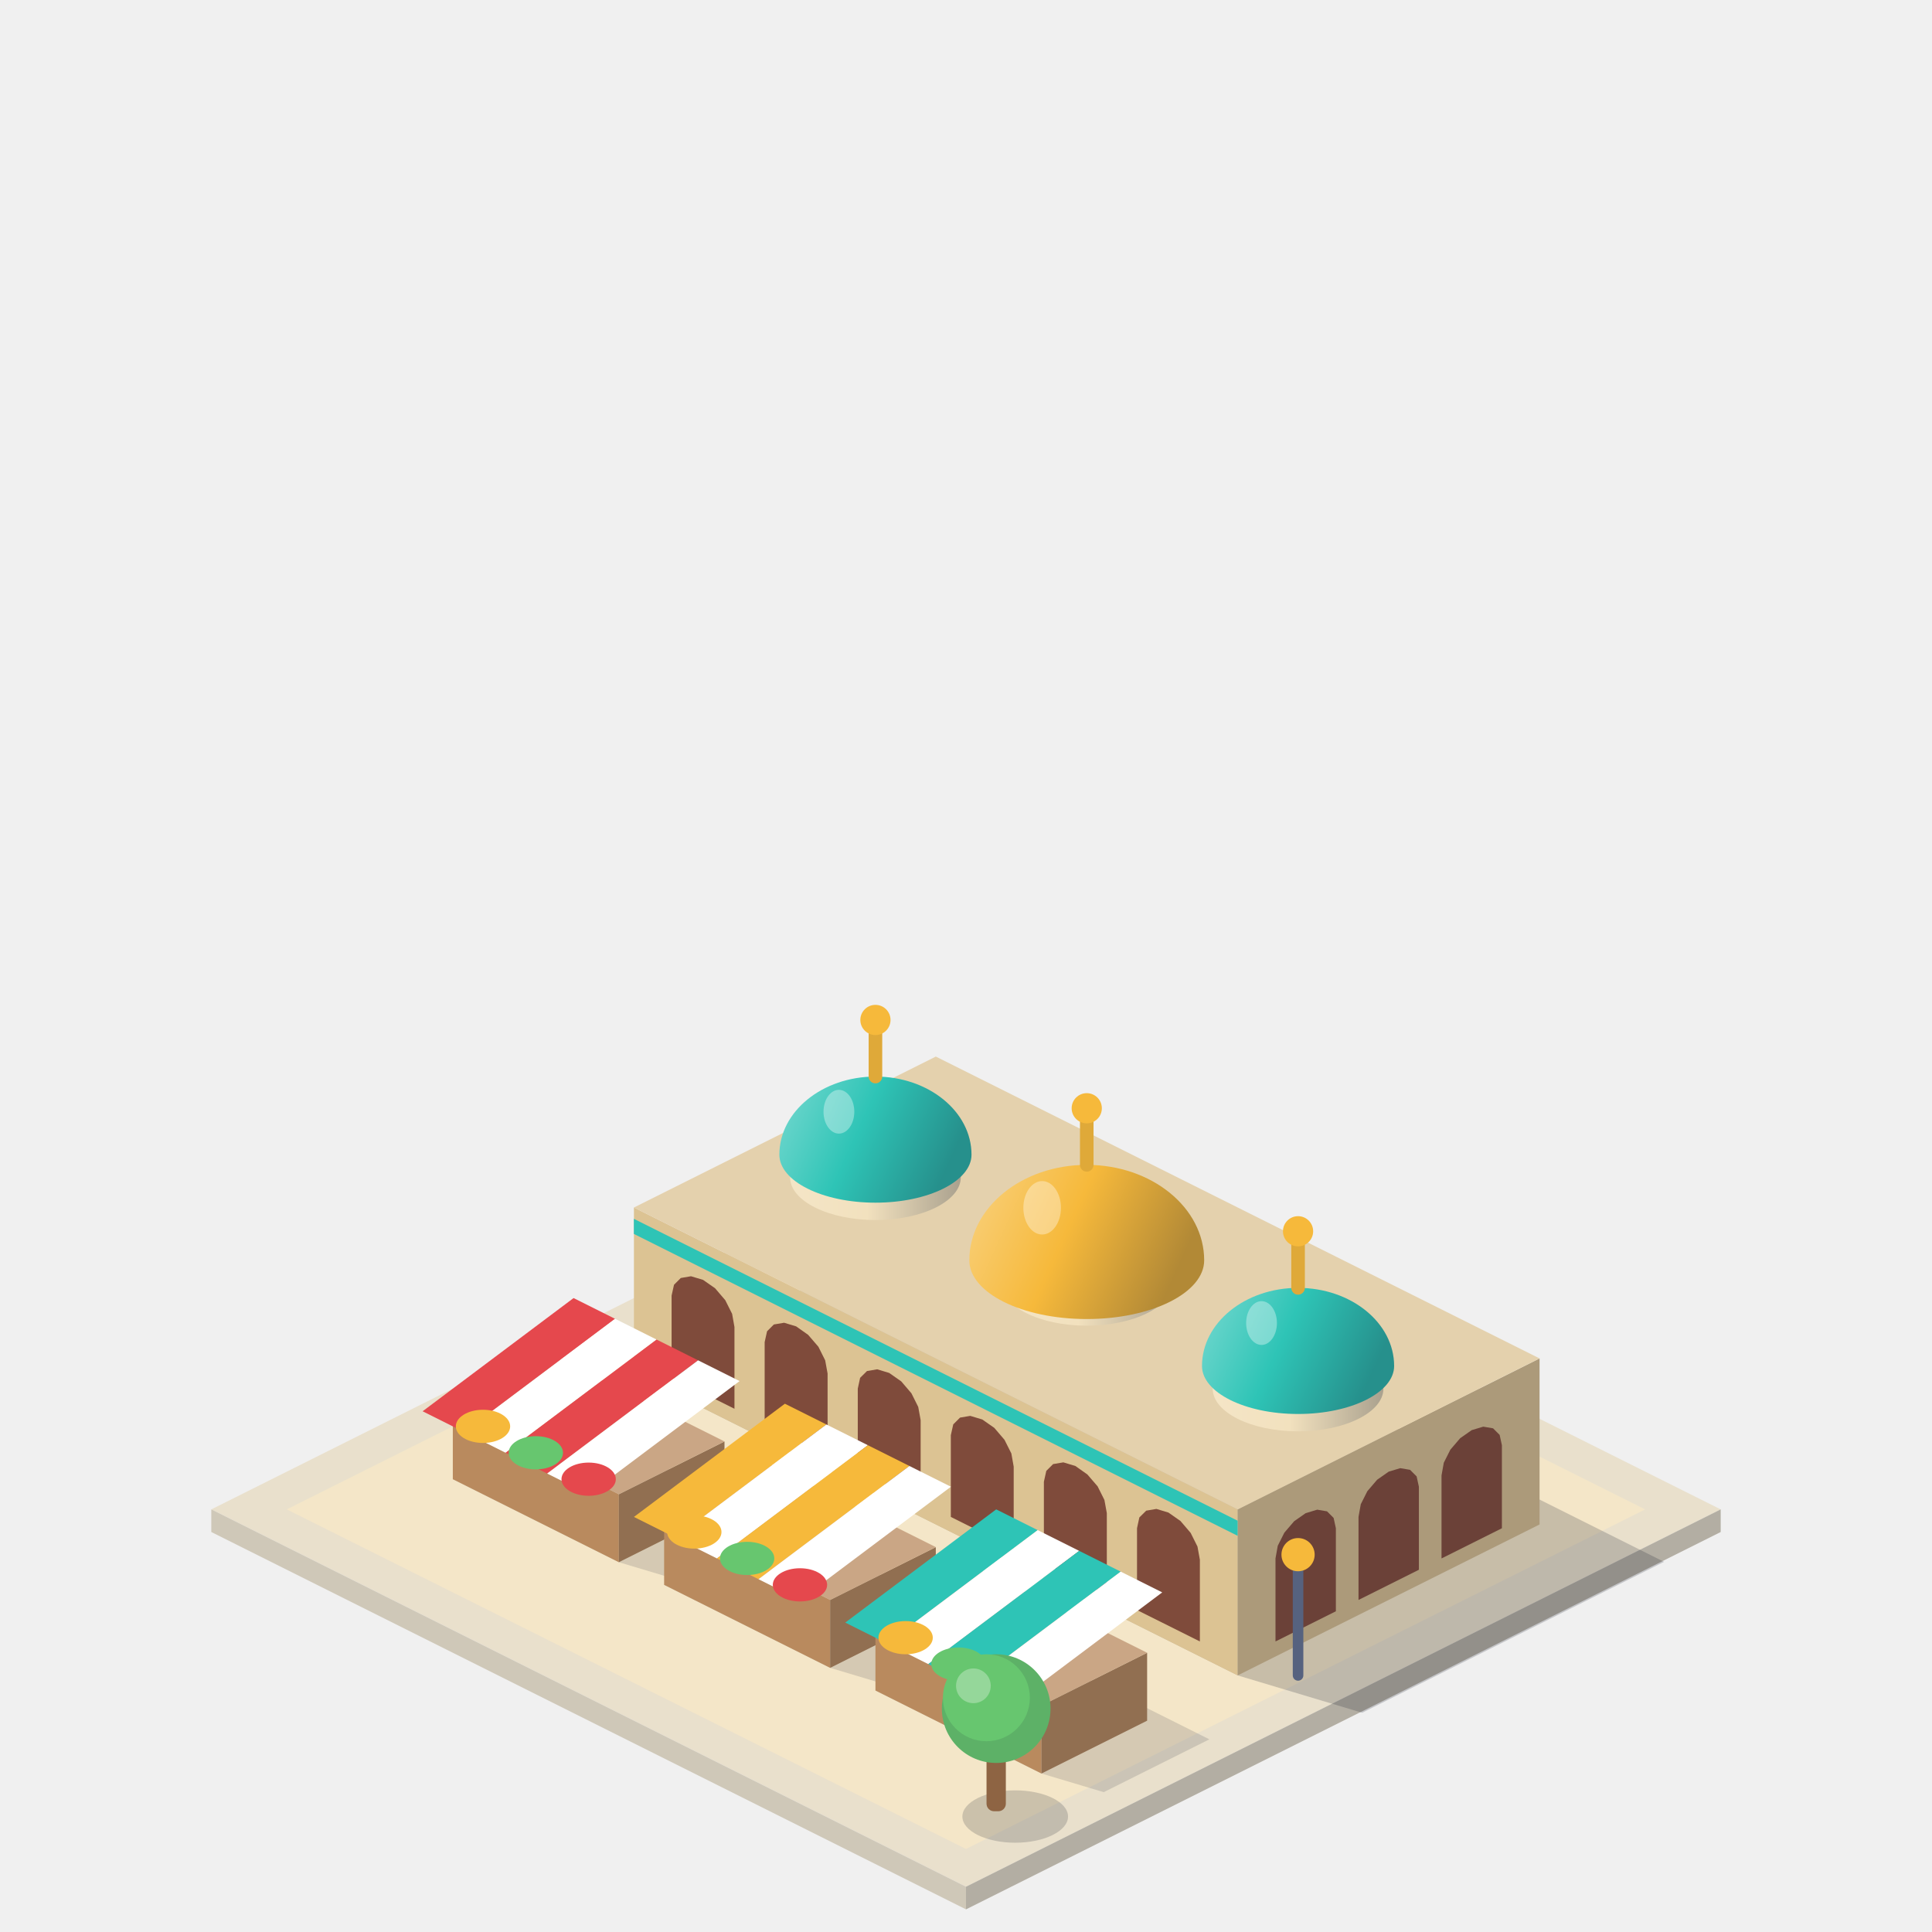
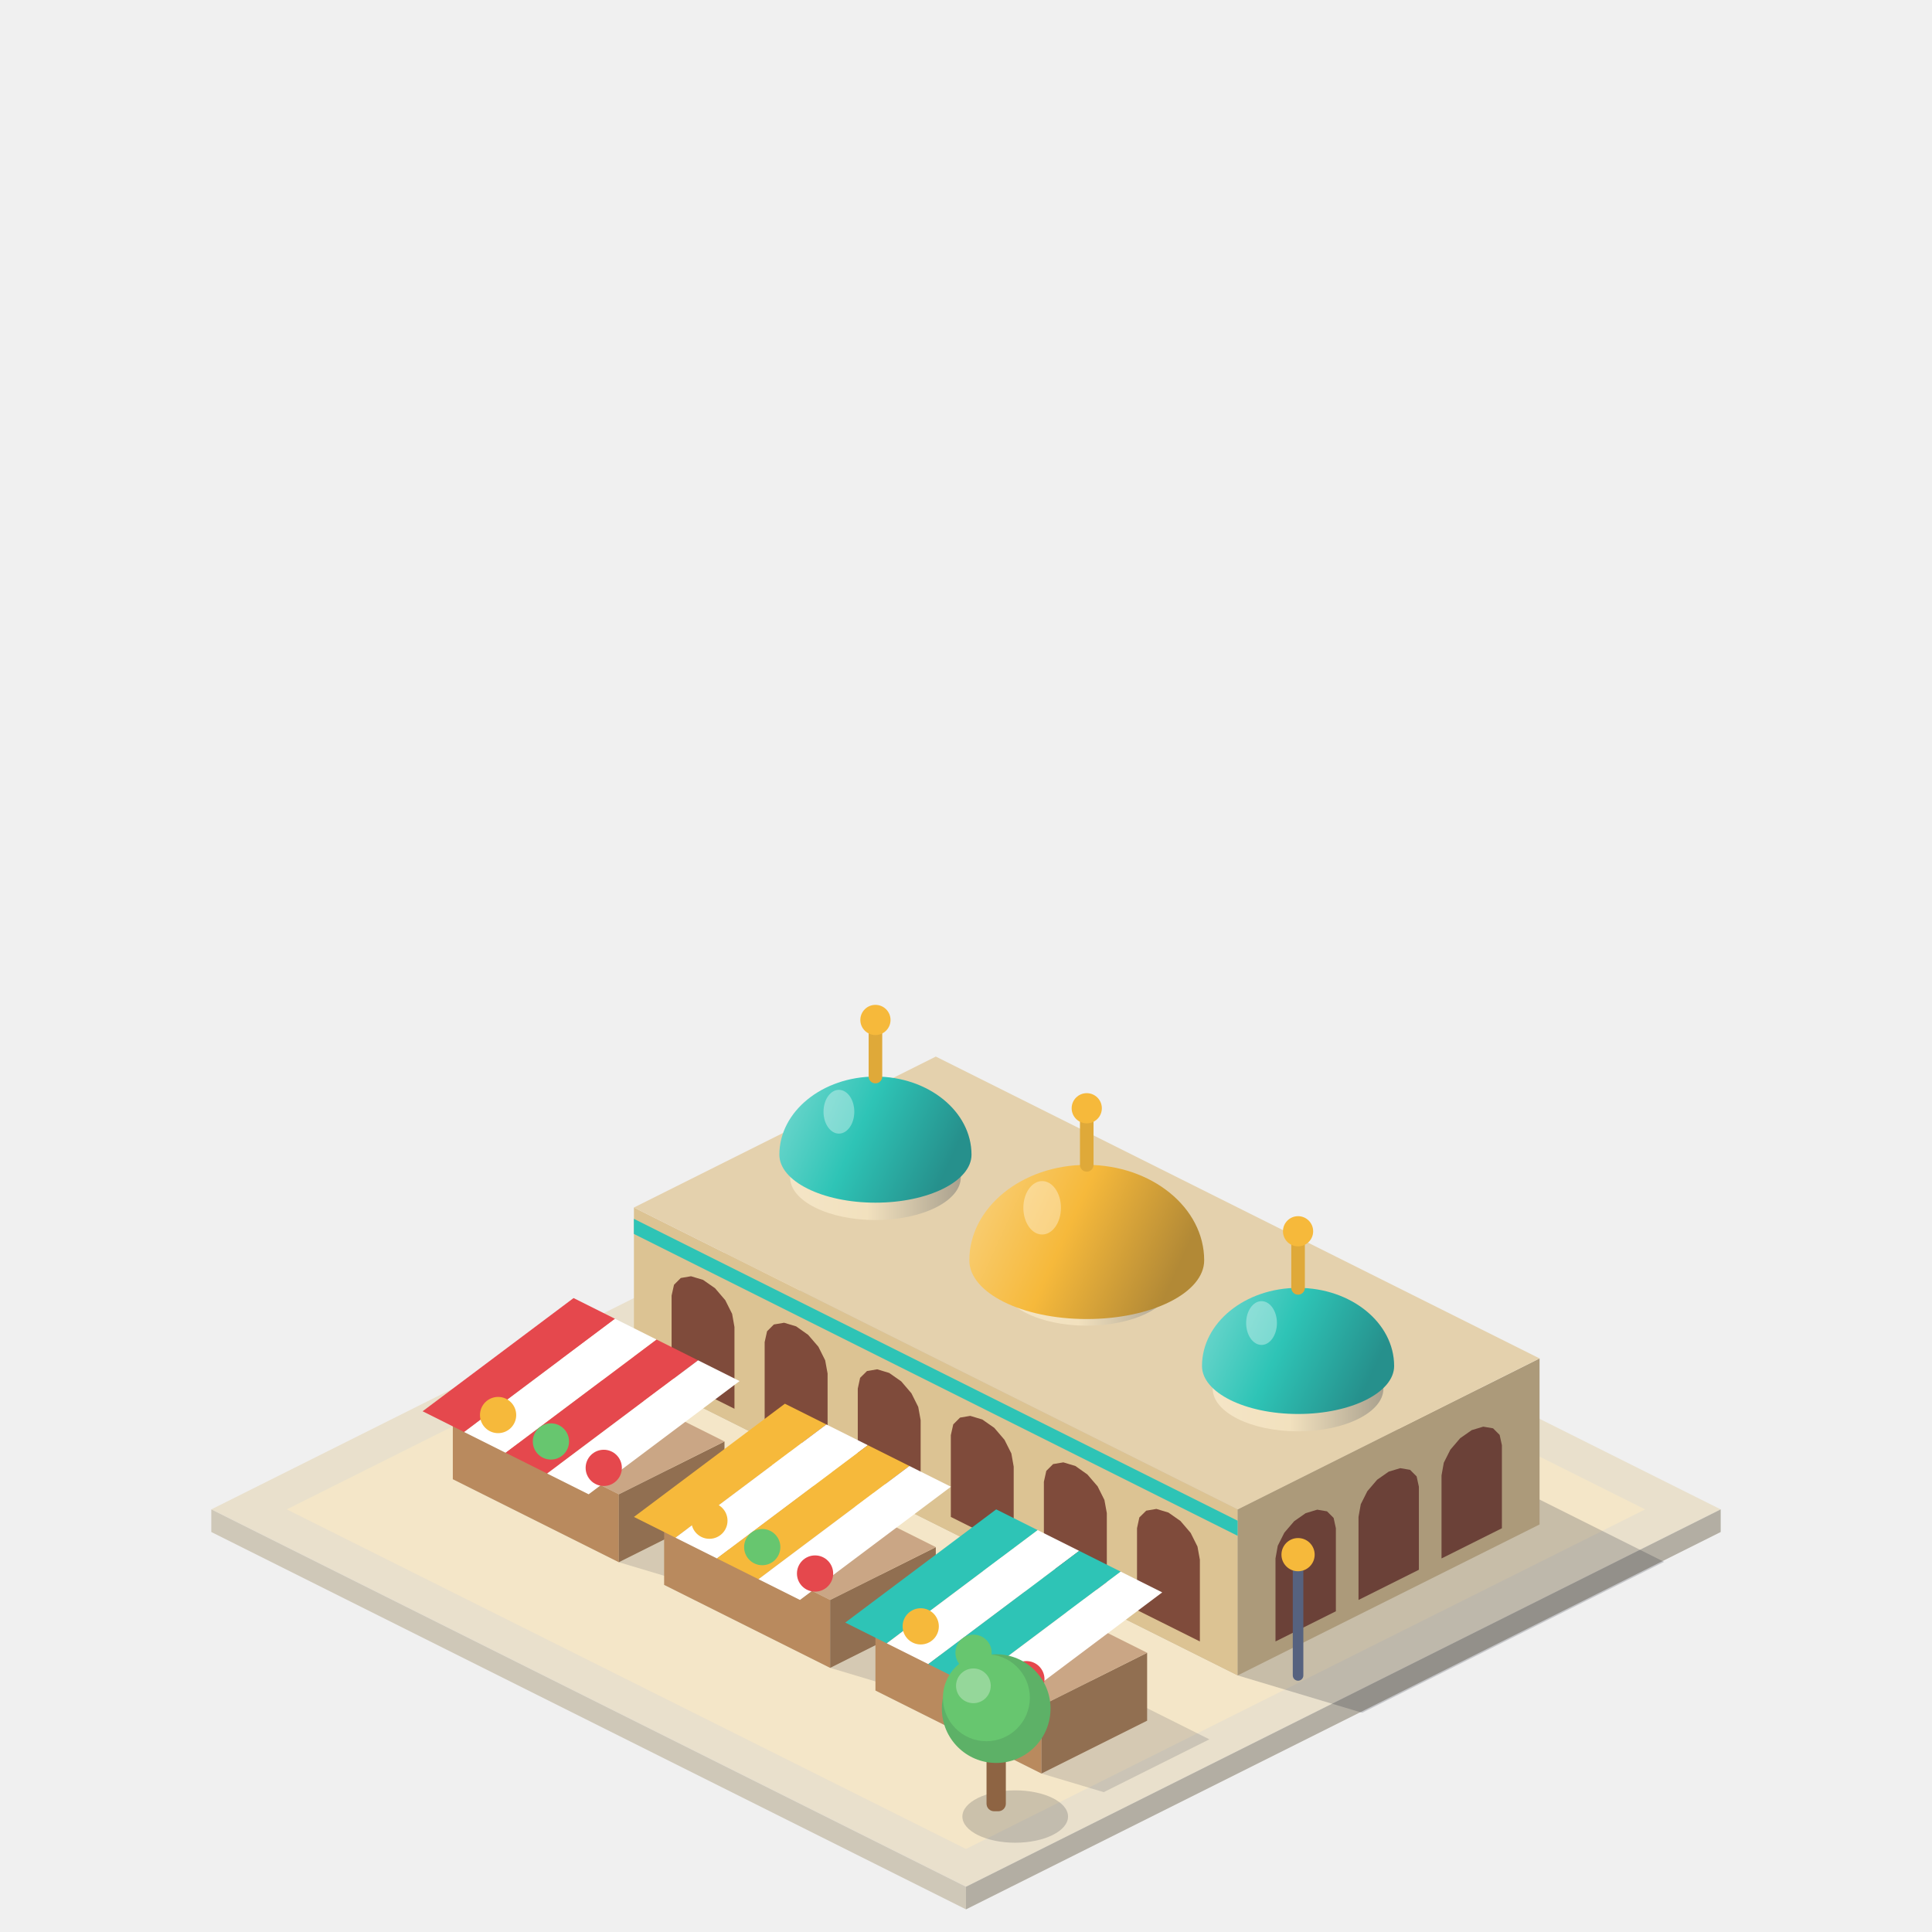
<svg xmlns="http://www.w3.org/2000/svg" width="256" height="256" viewBox="0 0 256 256">
  <defs>
    <linearGradient id="g1" x1="0" y1="0" x2="1" y2="0">
      <stop offset="0" stop-color="#F4E5C6" />
      <stop offset="0.45" stop-color="#F2E1BE" />
      <stop offset="1" stop-color="#AAA18E" />
    </linearGradient>
    <linearGradient id="g2" x1="0" y1="0" x2="1" y2="0.3">
      <stop offset="0" stop-color="#77D9D0" />
      <stop offset="0.5" stop-color="#2EC4B6" />
      <stop offset="1" stop-color="#26908C" />
    </linearGradient>
    <linearGradient id="g3" x1="0" y1="0" x2="1" y2="0">
      <stop offset="0" stop-color="#F4E5C6" />
      <stop offset="0.45" stop-color="#F2E1BE" />
      <stop offset="1" stop-color="#AAA18E" />
    </linearGradient>
    <linearGradient id="g4" x1="0" y1="0" x2="1" y2="0.3">
      <stop offset="0" stop-color="#F9D280" />
      <stop offset="0.5" stop-color="#F6B93B" />
      <stop offset="1" stop-color="#B28936" />
    </linearGradient>
    <linearGradient id="g5" x1="0" y1="0" x2="1" y2="0">
      <stop offset="0" stop-color="#F4E5C6" />
      <stop offset="0.45" stop-color="#F2E1BE" />
      <stop offset="1" stop-color="#AAA18E" />
    </linearGradient>
    <linearGradient id="g6" x1="0" y1="0" x2="1" y2="0.3">
      <stop offset="0" stop-color="#77D9D0" />
      <stop offset="0.5" stop-color="#2EC4B6" />
      <stop offset="1" stop-color="#26908C" />
    </linearGradient>
  </defs>
  <polygon points="128,150 228,200 128,250 28,200" fill="#E9E0CC" />
  <polygon points="28,200 128,250 128,253 28,203" fill="#CFC8B8" />
  <polygon points="228,200 128,250 128,253 228,203" fill="#B3AEA3" />
  <polygon points="128,155 218,200 128,245 38,200" fill="#F4E6C8" />
  <polygon points="84,182 124,162 140.5,166.95 220.5,206.95 180.5,226.95 164,222" fill="#121829" opacity="0.2" />
  <polygon points="84,182 164,222 164,200 84,160" fill="#DCC393" />
  <polygon points="204,202 164,222 164,200 204,180" fill="#AC9A7A" />
  <polygon points="124,140 204,180 164,200 84,160" fill="#E4D1AD" />
  <polygon points="88.99,182.5 97.32,186.67 97.32,175.84 97.01,174.09 96.1,172.28 94.75,170.7 93.16,169.59 91.56,169.11 90.21,169.34 89.31,170.24 88.99,171.67" fill="#7F4B3B" />
  <polygon points="101.32,188.67 109.66,192.84 109.66,182 109.34,180.25 108.44,178.45 107.08,176.87 105.49,175.75 103.9,175.27 102.54,175.5 101.64,176.4 101.32,177.84" fill="#7F4B3B" />
  <polygon points="113.66,194.84 121.99,199 121.99,188.17 121.67,186.42 120.77,184.62 119.42,183.04 117.82,181.92 116.23,181.44 114.88,181.67 113.97,182.57 113.66,184" fill="#7F4B3B" />
  <polygon points="125.99,201 134.32,205.17 134.32,194.34 134.01,192.59 133.1,190.78 131.75,189.2 130.16,188.09 128.56,187.61 127.21,187.84 126.31,188.74 125.99,190.17" fill="#7F4B3B" />
  <polygon points="138.32,207.17 146.66,211.34 146.66,200.5 146.34,198.75 145.44,196.95 144.08,195.37 142.49,194.25 140.9,193.77 139.54,194 138.64,194.9 138.32,196.34" fill="#7F4B3B" />
  <polygon points="150.66,213.34 158.99,217.5 158.99,206.67 158.67,204.92 157.77,203.12 156.42,201.54 154.82,200.42 153.23,199.94 151.88,200.17 150.97,201.07 150.66,202.5" fill="#7F4B3B" />
  <polygon points="199.01,202.5 191.01,206.5 191.01,195.5 191.31,193.82 192.18,192.09 193.48,190.57 195.01,189.5 196.54,189.04 197.84,189.26 198.71,190.13 199.01,191.5" fill="#6B4138" />
  <polygon points="188.01,208 180.01,212 180.01,201 180.31,199.32 181.18,197.59 182.48,196.07 184.01,195 185.54,194.54 186.84,194.76 187.71,195.63 188.01,197" fill="#6B4138" />
  <polygon points="177.01,213.5 169.01,217.5 169.01,206.5 169.31,204.82 170.18,203.09 171.48,201.57 173.01,200.5 174.54,200.04 175.84,200.26 176.71,201.13 177.01,202.5" fill="#6B4138" />
  <polygon points="83.99,163.5 163.99,203.5 163.99,201.5 83.99,161.5" fill="#2EC4B6" />
  <path d="M104.69 156.00 L104.69 153.00 A11.31 5.66 0 0 0 127.31 153.00 L127.31 156.00 A11.31 5.66 0 0 1 104.69 156.00 Z" fill="url(#g1)" />
  <ellipse cx="116" cy="153" rx="11.31" ry="5.66" fill="#F6E9D0" />
  <path d="M103.27 153.00 A12.73 10.35 0 0 1 128.73 153.00 A12.73 6.36 0 0 1 103.27 153.00 Z" fill="url(#g2)" />
  <ellipse cx="111.16" cy="147.31" rx="2.04" ry="2.9" fill="#FFFFFF" opacity="0.35" />
  <polyline points="116,142.65 116,135.65" fill="none" stroke="#DFA939" stroke-width="1.8" stroke-linecap="round" stroke-linejoin="round" />
  <circle cx="116" cy="135.15" r="2" fill="#F6B93B" />
  <path d="M132.69 170.00 L132.69 167.00 A11.31 5.66 0 0 0 155.31 167.00 L155.31 170.00 A11.31 5.66 0 0 1 132.69 170.00 Z" fill="url(#g3)" />
  <ellipse cx="144" cy="167" rx="11.31" ry="5.66" fill="#F6E9D0" />
  <path d="M128.44 167.00 A15.56 12.65 0 0 1 159.56 167.00 A15.56 7.78 0 0 1 128.44 167.00 Z" fill="url(#g4)" />
  <ellipse cx="138.09" cy="160.04" rx="2.49" ry="3.54" fill="#FFFFFF" opacity="0.35" />
  <polyline points="144,154.35 144,147.35" fill="none" stroke="#DFA939" stroke-width="1.8" stroke-linecap="round" stroke-linejoin="round" />
  <circle cx="144" cy="146.85" r="2" fill="#F6B93B" />
  <path d="M160.69 184.00 L160.69 181.00 A11.31 5.66 0 0 0 183.31 181.00 L183.31 184.00 A11.31 5.66 0 0 1 160.69 184.00 Z" fill="url(#g5)" />
  <ellipse cx="172" cy="181" rx="11.31" ry="5.66" fill="#F6E9D0" />
  <path d="M159.27 181.00 A12.73 10.35 0 0 1 184.73 181.00 A12.73 6.36 0 0 1 159.27 181.00 Z" fill="url(#g6)" />
  <ellipse cx="167.16" cy="175.31" rx="2.04" ry="2.9" fill="#FFFFFF" opacity="0.35" />
  <polyline points="172,170.65 172,163.65" fill="none" stroke="#DFA939" stroke-width="1.8" stroke-linecap="round" stroke-linejoin="round" />
  <circle cx="172" cy="163.15" r="2" fill="#F6B93B" />
  <polygon points="60,196 74,189 82.25,191.47 104.25,202.47 90.25,209.47 82,207" fill="#121829" opacity="0.14" />
  <polygon points="60,196 82,207 82,198 60,187" fill="#B98A5E" />
  <polygon points="96,200 82,207 82,198 96,191" fill="#916F51" />
  <polygon points="74,180 96,191 82,198 60,187" fill="#CAA685" />
  <polygon points="76,172 81.5,174.75 61.5,189.75 56,187" fill="#E5484D" />
  <polygon points="81.5,174.75 87,177.5 67,192.5 61.5,189.75" fill="#FFFFFF" />
  <polygon points="87,177.5 92.5,180.25 72.5,195.25 67,192.5" fill="#E5484D" />
  <polygon points="92.5,180.25 98,183 78,198 72.5,195.25" fill="#FFFFFF" />
-   <ellipse cx="64" cy="189" rx="3.6" ry="2.2" fill="#F6B93B" />
-   <ellipse cx="71" cy="192.5" rx="3.6" ry="2.2" fill="#67C66F" />
-   <ellipse cx="78" cy="196" rx="3.6" ry="2.2" fill="#E5484D" />
+   <circle cx="66" cy="187.5" r="2.4" fill="#F6B93B" />
+   <circle cx="73" cy="191" r="2.4" fill="#67C66F" />
+   <circle cx="80" cy="194.5" r="2.4" fill="#E5484D" />
  <polygon points="88,210 102,203 110.25,205.47 132.25,216.47 118.25,223.47 110,221" fill="#121829" opacity="0.14" />
  <polygon points="88,210 110,221 110,212 88,201" fill="#B98A5E" />
  <polygon points="124,214 110,221 110,212 124,205" fill="#916F51" />
  <polygon points="102,194 124,205 110,212 88,201" fill="#CAA685" />
  <polygon points="104,186 109.5,188.75 89.5,203.75 84,201" fill="#F6B93B" />
  <polygon points="109.5,188.75 115,191.5 95,206.5 89.5,203.75" fill="#FFFFFF" />
  <polygon points="115,191.5 120.5,194.25 100.5,209.25 95,206.5" fill="#F6B93B" />
  <polygon points="120.5,194.25 126,197 106,212 100.5,209.25" fill="#FFFFFF" />
-   <ellipse cx="92" cy="203" rx="3.6" ry="2.2" fill="#F6B93B" />
-   <ellipse cx="99" cy="206.5" rx="3.6" ry="2.2" fill="#67C66F" />
-   <ellipse cx="106" cy="210" rx="3.6" ry="2.2" fill="#E5484D" />
+   <circle cx="94" cy="201.5" r="2.4" fill="#F6B93B" />
+   <circle cx="101" cy="205" r="2.4" fill="#67C66F" />
+   <circle cx="108" cy="208.5" r="2.4" fill="#E5484D" />
  <polygon points="116,224 130,217 138.25,219.47 160.25,230.47 146.25,237.47 138,235" fill="#121829" opacity="0.14" />
  <polygon points="116,224 138,235 138,226 116,215" fill="#B98A5E" />
  <polygon points="152,228 138,235 138,226 152,219" fill="#916F51" />
  <polygon points="130,208 152,219 138,226 116,215" fill="#CAA685" />
  <polygon points="132,200 137.5,202.75 117.5,217.75 112,215" fill="#2EC4B6" />
  <polygon points="137.5,202.75 143,205.5 123,220.5 117.5,217.75" fill="#FFFFFF" />
  <polygon points="143,205.5 148.5,208.25 128.5,223.25 123,220.5" fill="#2EC4B6" />
  <polygon points="148.5,208.25 154,211 134,226 128.5,223.25" fill="#FFFFFF" />
-   <ellipse cx="120" cy="217" rx="3.6" ry="2.2" fill="#F6B93B" />
-   <ellipse cx="127" cy="220.5" rx="3.6" ry="2.2" fill="#67C66F" />
-   <ellipse cx="134" cy="224" rx="3.6" ry="2.2" fill="#E5484D" />
+   <circle cx="122" cy="215.5" r="2.4" fill="#F6B93B" />
+   <circle cx="129" cy="219" r="2.4" fill="#67C66F" />
+   <circle cx="136" cy="222.5" r="2.4" fill="#E5484D" />
  <polyline points="172,222 172,206" fill="none" stroke="#56627F" stroke-width="1.4" stroke-linecap="round" stroke-linejoin="round" />
  <circle cx="172" cy="206" r="2.2" fill="#F6B93B" />
  <ellipse cx="134.52" cy="240.7" rx="7" ry="3.47" fill="#121829" opacity="0.18" />
  <rect x="130.72" y="232" width="2.56" height="8" rx="1" fill="#8E6443" />
  <circle cx="132" cy="226.4" r="7.2" fill="#5DB167" />
  <circle cx="130.7" cy="224.96" r="5.76" fill="#67C66F" />
  <circle cx="128.98" cy="223.38" r="2.3" fill="#95D79A" />
</svg>
